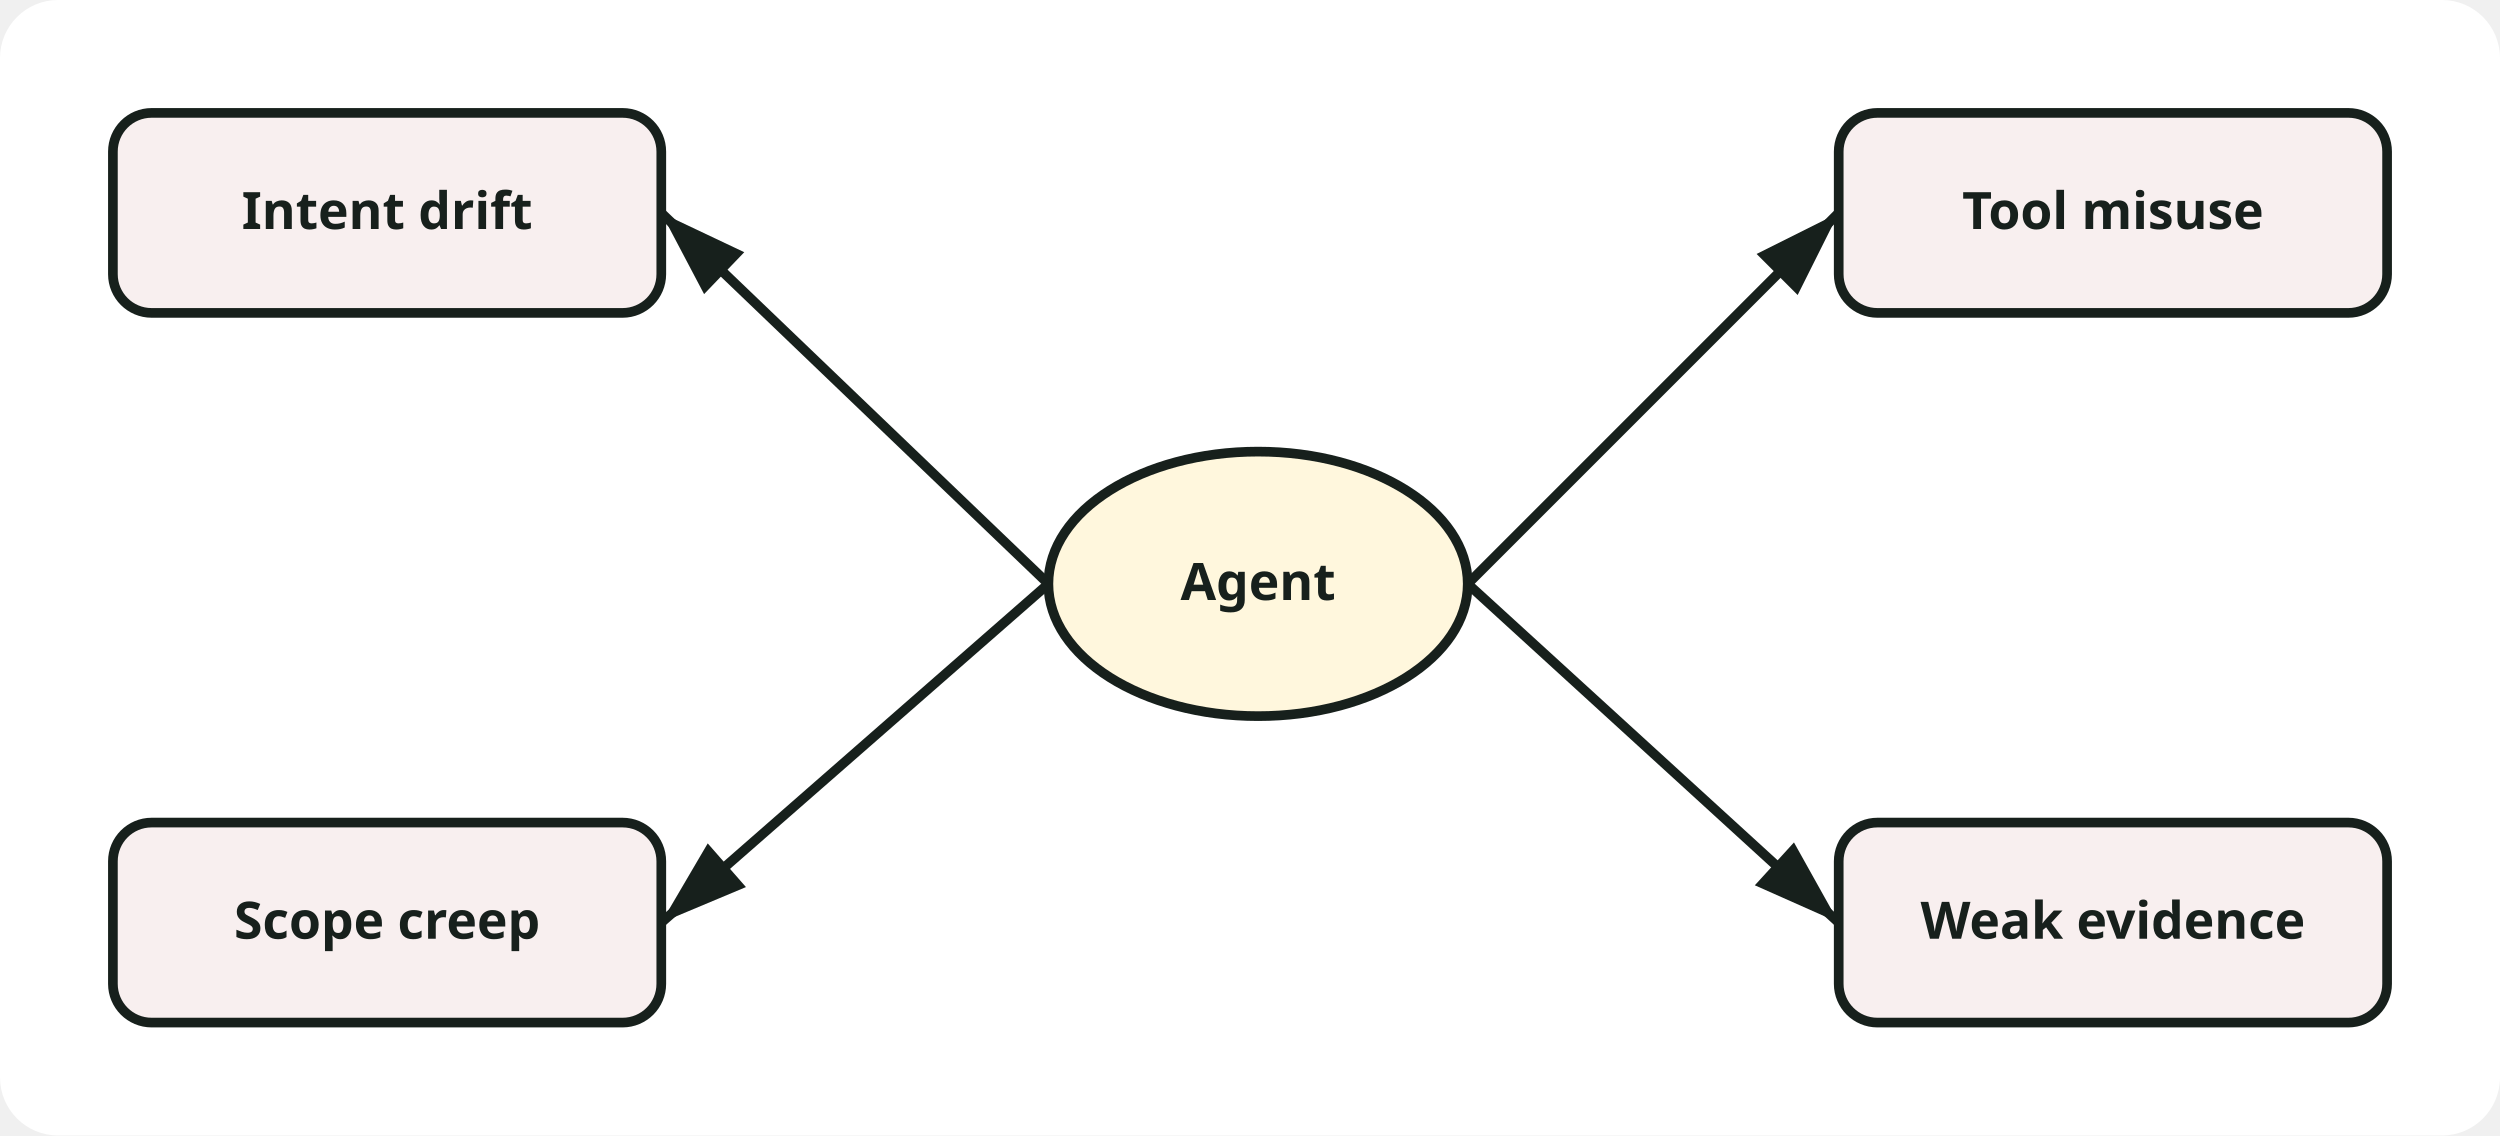
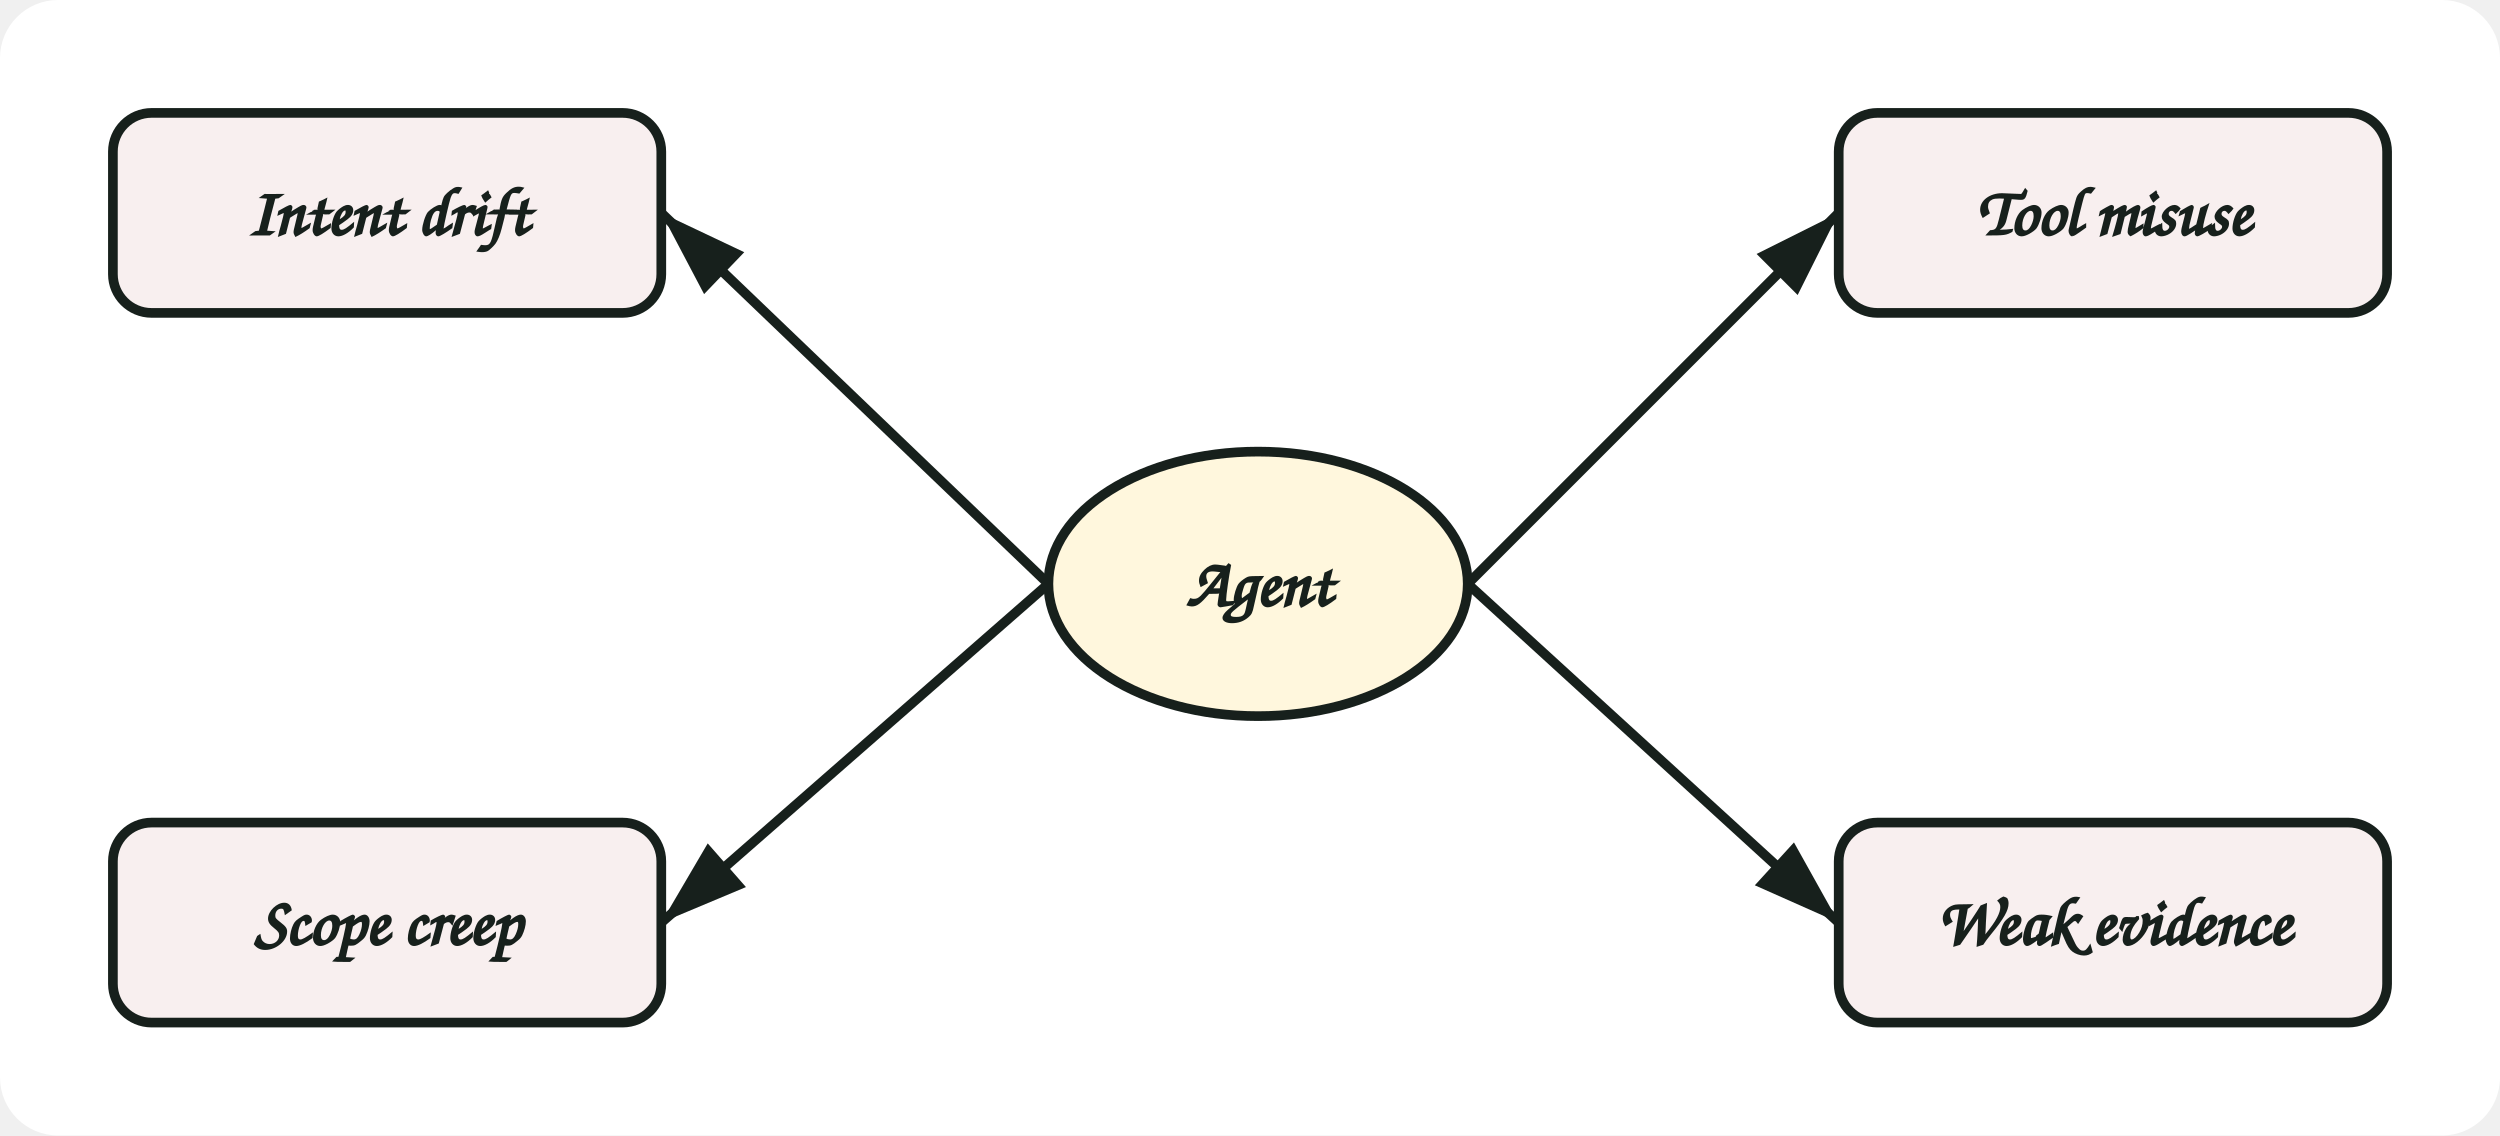
<svg xmlns="http://www.w3.org/2000/svg" viewBox="-35.0 -35.0 775.0 352.0" role="img" aria-labelledby="title">
  <defs>
    <marker id="arrow" markerWidth="10" markerHeight="10" refX="9" refY="3" orient="auto" markerUnits="strokeWidth">
      <path d="M0,0 L0,6 L9,3 z" fill="#17201c" />
    </marker>
  </defs>
  <rect x="-35.0" y="-35.0" width="775.0" height="352.0" rx="18" fill="#ffffff" />
  <line x1="290" y1="146.0" x2="170" y2="31.0" stroke="#17201c" stroke-width="3" stroke-linecap="round" marker-end="url(#arrow)" />
  <line x1="290" y1="146.0" x2="170" y2="251.0" stroke="#17201c" stroke-width="3" stroke-linecap="round" marker-end="url(#arrow)" />
  <line x1="420" y1="146.0" x2="535" y2="31.0" stroke="#17201c" stroke-width="3" stroke-linecap="round" marker-end="url(#arrow)" />
  <line x1="420" y1="146.0" x2="535" y2="251.0" stroke="#17201c" stroke-width="3" stroke-linecap="round" marker-end="url(#arrow)" />
  <ellipse cx="355.0" cy="146.0" rx="65.0" ry="41.0" fill="#fff7dd" stroke="#17201c" stroke-width="3" />
-   <text x="355.0" y="151.0" text-anchor="middle" font-family="Segoe UI, sans-serif" font-weight="700" font-size="16" fill="#17201c">Agent</text>
+   <text x="355.0" y="153.0" text-anchor="middle" font-family="Segoe Print, Comic Sans MS, Virgil, cursive" font-weight="700" font-size="21" fill="#17201c">Agent</text>
  <rect x="0" y="0" width="170" height="62" rx="12" fill="#f8efef" stroke="#17201c" stroke-width="3" />
-   <text x="85.0" y="36.0" text-anchor="middle" font-family="Segoe UI, sans-serif" font-weight="700" font-size="16" fill="#17201c">Intent drift</text>
+   <text x="85.0" y="38.0" text-anchor="middle" font-family="Segoe Print, Comic Sans MS, Virgil, cursive" font-weight="700" font-size="21" fill="#17201c">Intent drift</text>
  <rect x="0" y="220" width="170" height="62" rx="12" fill="#f8efef" stroke="#17201c" stroke-width="3" />
-   <text x="85.0" y="256.0" text-anchor="middle" font-family="Segoe UI, sans-serif" font-weight="700" font-size="16" fill="#17201c">Scope creep</text>
+   <text x="85.0" y="258.0" text-anchor="middle" font-family="Segoe Print, Comic Sans MS, Virgil, cursive" font-weight="700" font-size="21" fill="#17201c">Scope creep</text>
  <rect x="535" y="0" width="170" height="62" rx="12" fill="#f8efef" stroke="#17201c" stroke-width="3" />
-   <text x="620.0" y="36.0" text-anchor="middle" font-family="Segoe UI, sans-serif" font-weight="700" font-size="16" fill="#17201c">Tool misuse</text>
+   <text x="620.0" y="38.0" text-anchor="middle" font-family="Segoe Print, Comic Sans MS, Virgil, cursive" font-weight="700" font-size="21" fill="#17201c">Tool misuse</text>
  <rect x="535" y="220" width="170" height="62" rx="12" fill="#f8efef" stroke="#17201c" stroke-width="3" />
-   <text x="620.0" y="256.0" text-anchor="middle" font-family="Segoe UI, sans-serif" font-weight="700" font-size="16" fill="#17201c">Weak evidence</text>
+   <text x="620.0" y="258.0" text-anchor="middle" font-family="Segoe Print, Comic Sans MS, Virgil, cursive" font-weight="700" font-size="21" fill="#17201c">Weak evidence</text>
</svg>
